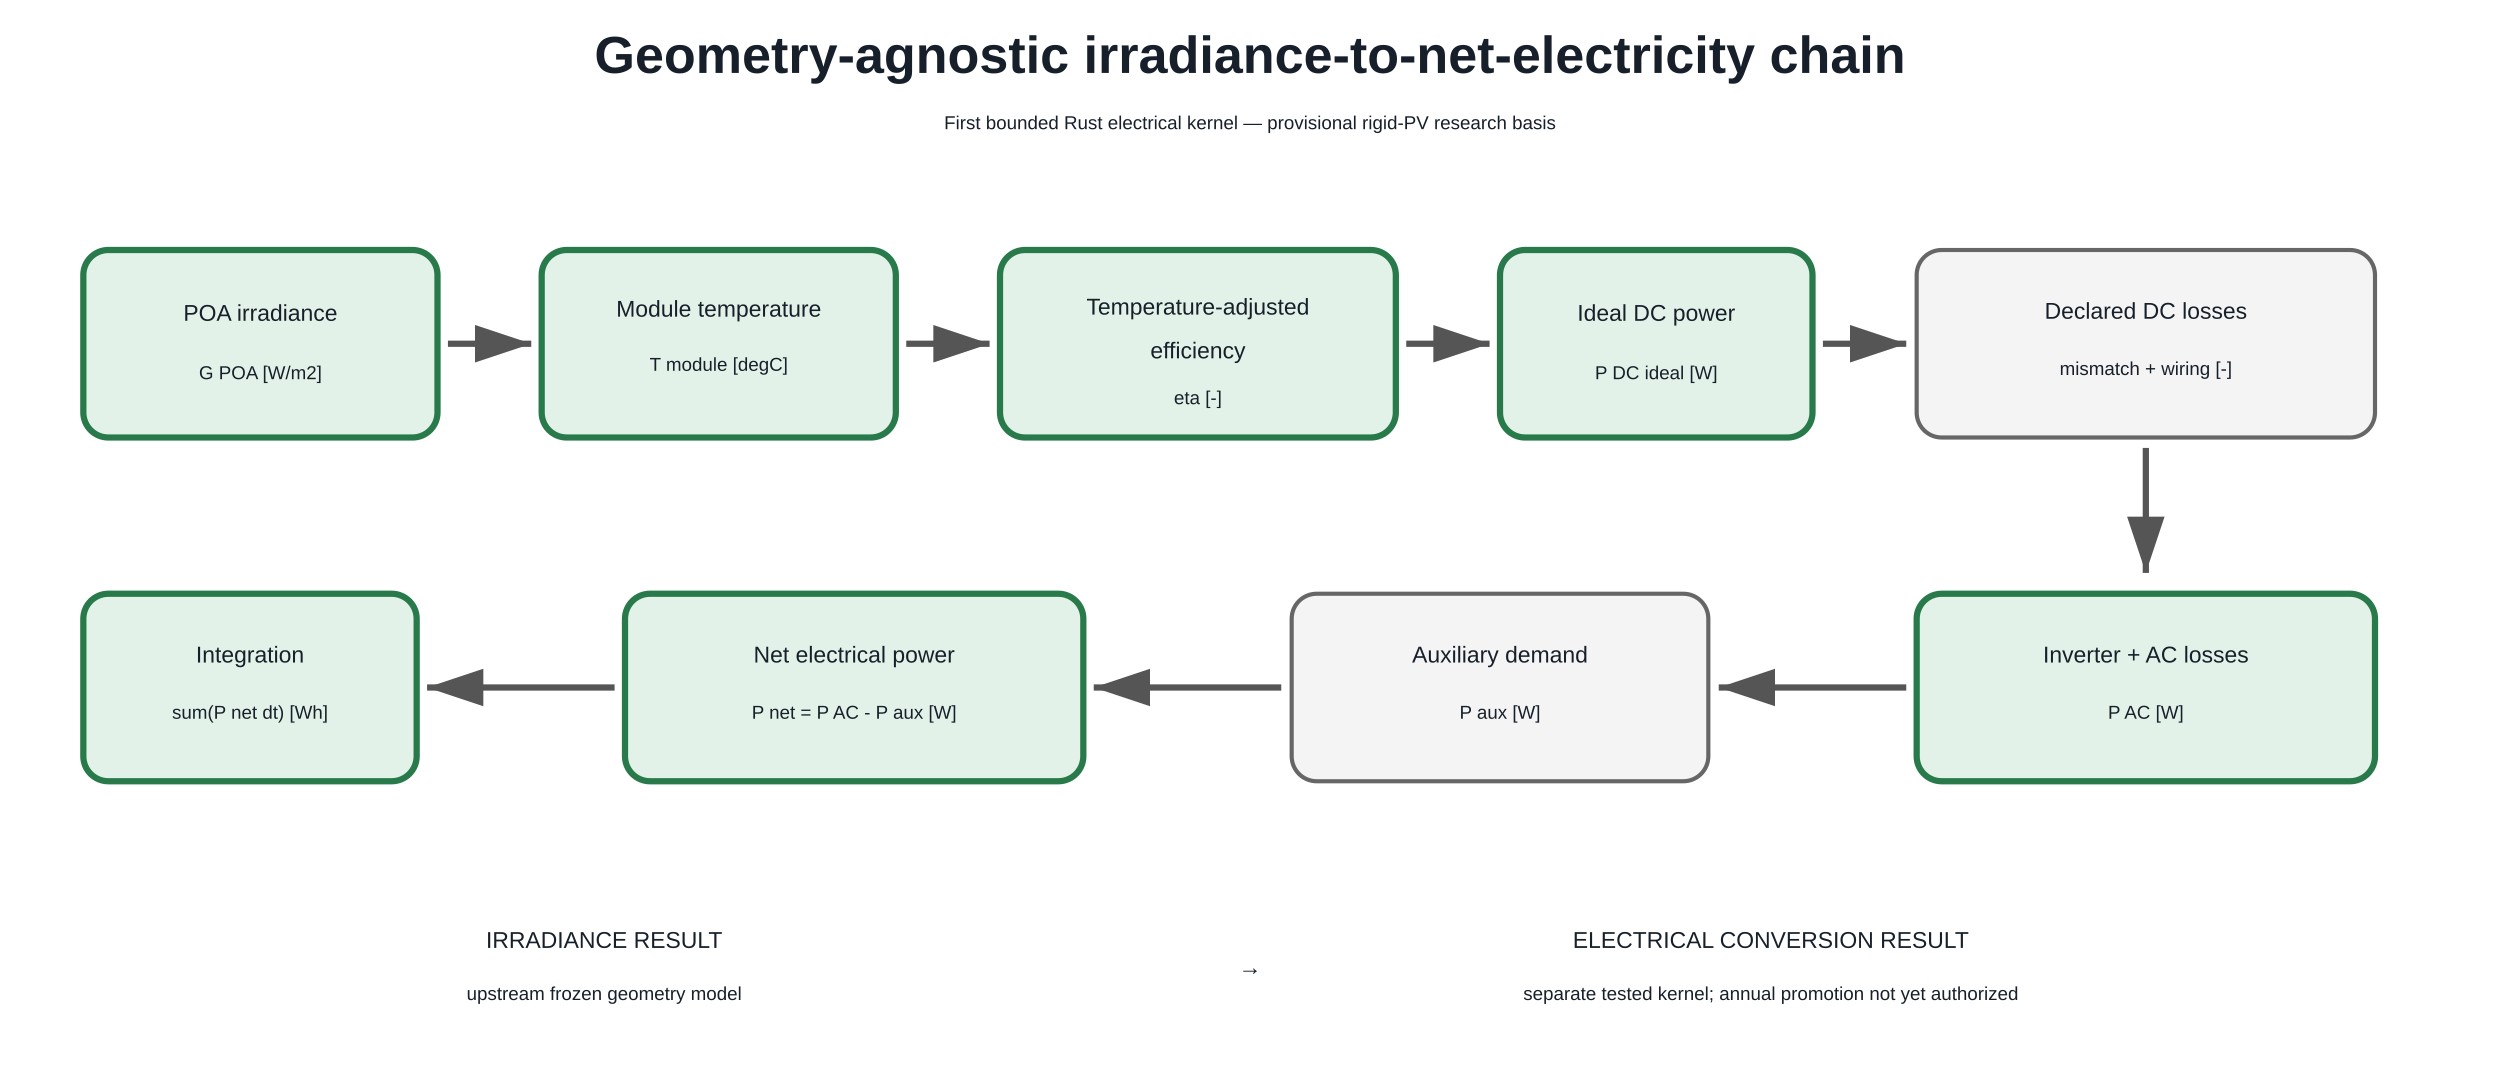
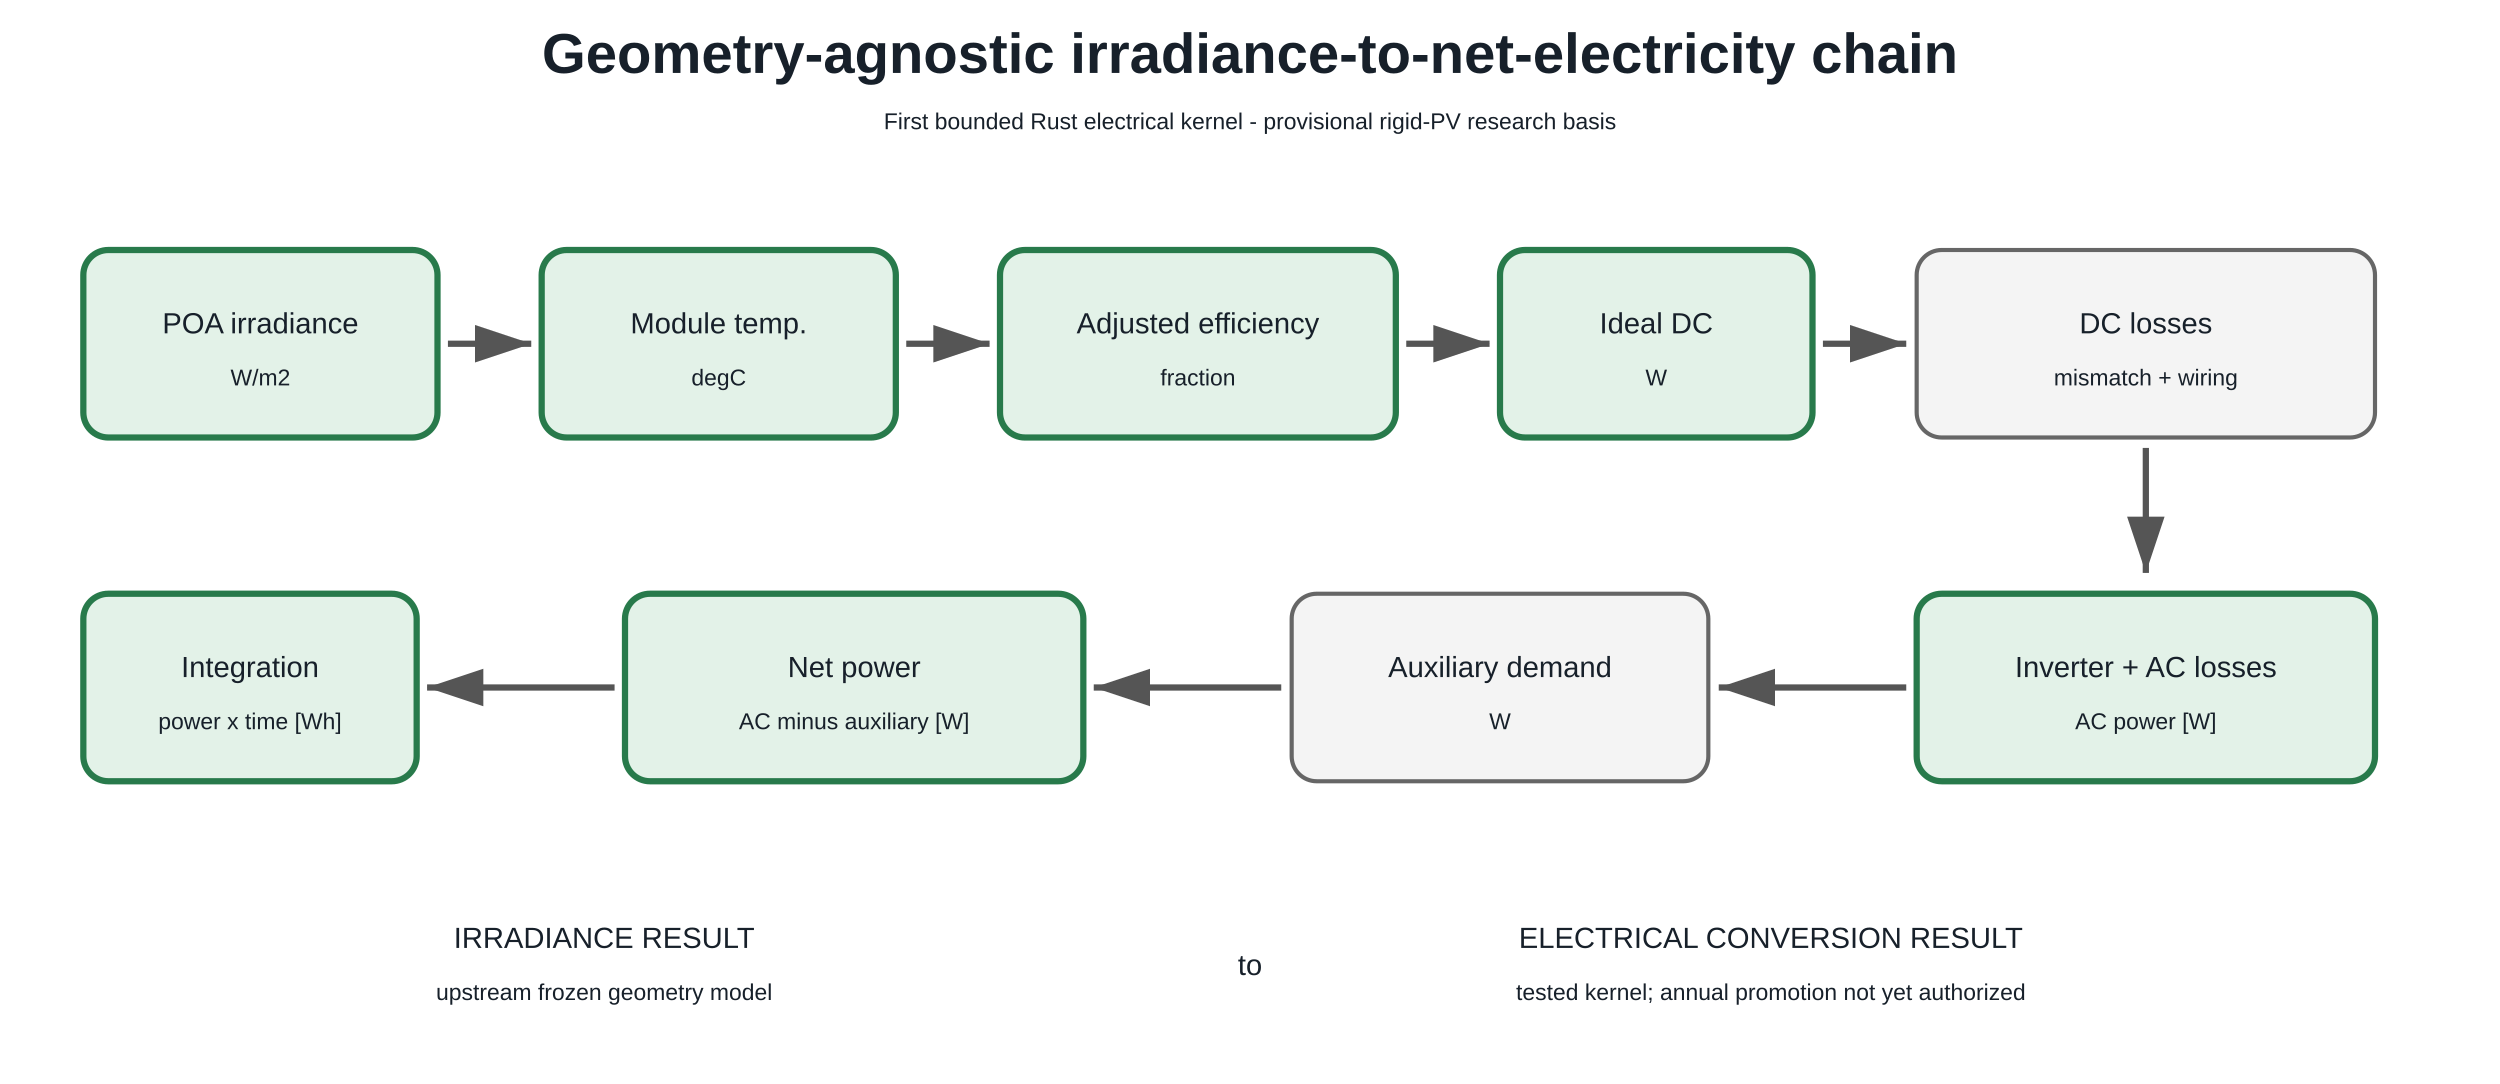
<svg xmlns="http://www.w3.org/2000/svg" width="1200" height="520" viewBox="0 0 1200 520">
-   <style>text{font-family:Arial,sans-serif;fill:#17202a}.h{font-size:25px;font-weight:700}.t{font-size:11px}.s{font-size:9px}.b{fill:#e3f2e8;stroke:#287a4b;stroke-width:3}.l{fill:#f4f4f4;stroke:#666;stroke-width:2}.a{stroke:#555;stroke-width:3;marker-end:url(#m)}</style>
+   <style>text{font-family:Arial,sans-serif;fill:#17202a}.h{font-size:27px;font-weight:700}.t{font-size:14px}.s{font-size:11px}.b{fill:#e3f2e8;stroke:#287a4b;stroke-width:3}.l{fill:#f4f4f4;stroke:#666;stroke-width:2}.a{stroke:#555;stroke-width:3;marker-end:url(#m)}</style>
  <defs>
    <marker id="m" markerWidth="10" markerHeight="10" refX="9" refY="3" orient="auto">
      <path d="M0,0 L0,6 L9,3 z" fill="#555" />
    </marker>
  </defs>
  <text x="600" y="35" text-anchor="middle" class="h">Geometry-agnostic irradiance-to-net-electricity chain</text>
-   <text x="600" y="62" text-anchor="middle" class="s">First bounded Rust electrical kernel — provisional rigid-PV research basis</text>
+   <text x="600" y="62" text-anchor="middle" class="s">First bounded Rust electrical kernel - provisional rigid-PV research basis</text>
  <g transform="translate(40 120)">
    <rect width="170" height="90" rx="12" class="b" />
-     <text x="85" y="34" text-anchor="middle" class="t">POA irradiance</text>
-     <text x="85" y="62" text-anchor="middle" class="s">G POA [W/m2]</text>
+     <text x="85" y="40" text-anchor="middle" class="t">POA irradiance</text>
+     <text x="85" y="65" text-anchor="middle" class="s">W/m2</text>
  </g>
  <line x1="215" y1="165" x2="255" y2="165" class="a" />
  <g transform="translate(260 120)">
    <rect width="170" height="90" rx="12" class="b" />
-     <text x="85" y="32" text-anchor="middle" class="t">Module temperature</text>
-     <text x="85" y="58" text-anchor="middle" class="s">T module [degC]</text>
+     <text x="85" y="40" text-anchor="middle" class="t">Module temp.</text>
+     <text x="85" y="65" text-anchor="middle" class="s">degC</text>
  </g>
  <line x1="435" y1="165" x2="475" y2="165" class="a" />
  <g transform="translate(480 120)">
    <rect width="190" height="90" rx="12" class="b" />
-     <text x="95" y="31" text-anchor="middle" class="t">Temperature-adjusted</text>
-     <text x="95" y="52" text-anchor="middle" class="t">efficiency</text>
-     <text x="95" y="74" text-anchor="middle" class="s">eta [-]</text>
+     <text x="95" y="40" text-anchor="middle" class="t">Adjusted efficiency</text>
+     <text x="95" y="65" text-anchor="middle" class="s">fraction</text>
  </g>
  <line x1="675" y1="165" x2="715" y2="165" class="a" />
  <g transform="translate(720 120)">
    <rect width="150" height="90" rx="12" class="b" />
-     <text x="75" y="34" text-anchor="middle" class="t">Ideal DC power</text>
-     <text x="75" y="62" text-anchor="middle" class="s">P DC ideal [W]</text>
+     <text x="75" y="40" text-anchor="middle" class="t">Ideal DC</text>
+     <text x="75" y="65" text-anchor="middle" class="s">W</text>
  </g>
  <line x1="875" y1="165" x2="915" y2="165" class="a" />
  <g transform="translate(920 120)">
    <rect width="220" height="90" rx="12" class="l" />
-     <text x="110" y="33" text-anchor="middle" class="t">Declared DC losses</text>
-     <text x="110" y="60" text-anchor="middle" class="s">mismatch + wiring [-]</text>
+     <text x="110" y="40" text-anchor="middle" class="t">DC losses</text>
+     <text x="110" y="65" text-anchor="middle" class="s">mismatch + wiring</text>
  </g>
  <line x1="1030" y1="215" x2="1030" y2="275" class="a" />
  <g transform="translate(920 285)">
    <rect width="220" height="90" rx="12" class="b" />
-     <text x="110" y="33" text-anchor="middle" class="t">Inverter + AC losses</text>
-     <text x="110" y="60" text-anchor="middle" class="s">P AC [W]</text>
+     <text x="110" y="40" text-anchor="middle" class="t">Inverter + AC losses</text>
+     <text x="110" y="65" text-anchor="middle" class="s">AC power [W]</text>
  </g>
  <line x1="915" y1="330" x2="825" y2="330" class="a" />
  <g transform="translate(620 285)">
    <rect width="200" height="90" rx="12" class="l" />
-     <text x="100" y="33" text-anchor="middle" class="t">Auxiliary demand</text>
-     <text x="100" y="60" text-anchor="middle" class="s">P aux [W]</text>
+     <text x="100" y="40" text-anchor="middle" class="t">Auxiliary demand</text>
+     <text x="100" y="65" text-anchor="middle" class="s">W</text>
  </g>
  <line x1="615" y1="330" x2="525" y2="330" class="a" />
  <g transform="translate(300 285)">
    <rect width="220" height="90" rx="12" class="b" />
-     <text x="110" y="33" text-anchor="middle" class="t">Net electrical power</text>
-     <text x="110" y="60" text-anchor="middle" class="s">P net = P AC - P aux [W]</text>
+     <text x="110" y="40" text-anchor="middle" class="t">Net power</text>
+     <text x="110" y="65" text-anchor="middle" class="s">AC minus auxiliary [W]</text>
  </g>
  <line x1="295" y1="330" x2="205" y2="330" class="a" />
  <g transform="translate(40 285)">
    <rect width="160" height="90" rx="12" class="b" />
-     <text x="80" y="33" text-anchor="middle" class="t">Integration</text>
-     <text x="80" y="60" text-anchor="middle" class="s">sum(P net dt) [Wh]</text>
+     <text x="80" y="40" text-anchor="middle" class="t">Integration</text>
+     <text x="80" y="65" text-anchor="middle" class="s">power x time [Wh]</text>
  </g>
  <text x="290" y="455" text-anchor="middle" class="t">IRRADIANCE RESULT</text>
  <text x="290" y="480" text-anchor="middle" class="s">upstream frozen geometry model</text>
-   <text x="600" y="468" text-anchor="middle" class="t">→</text>
+   <text x="600" y="468" text-anchor="middle" class="t">to</text>
  <text x="850" y="455" text-anchor="middle" class="t">ELECTRICAL CONVERSION RESULT</text>
-   <text x="850" y="480" text-anchor="middle" class="s">separate tested kernel; annual promotion not yet authorized</text>
+   <text x="850" y="480" text-anchor="middle" class="s">tested kernel; annual promotion not yet authorized</text>
</svg>
